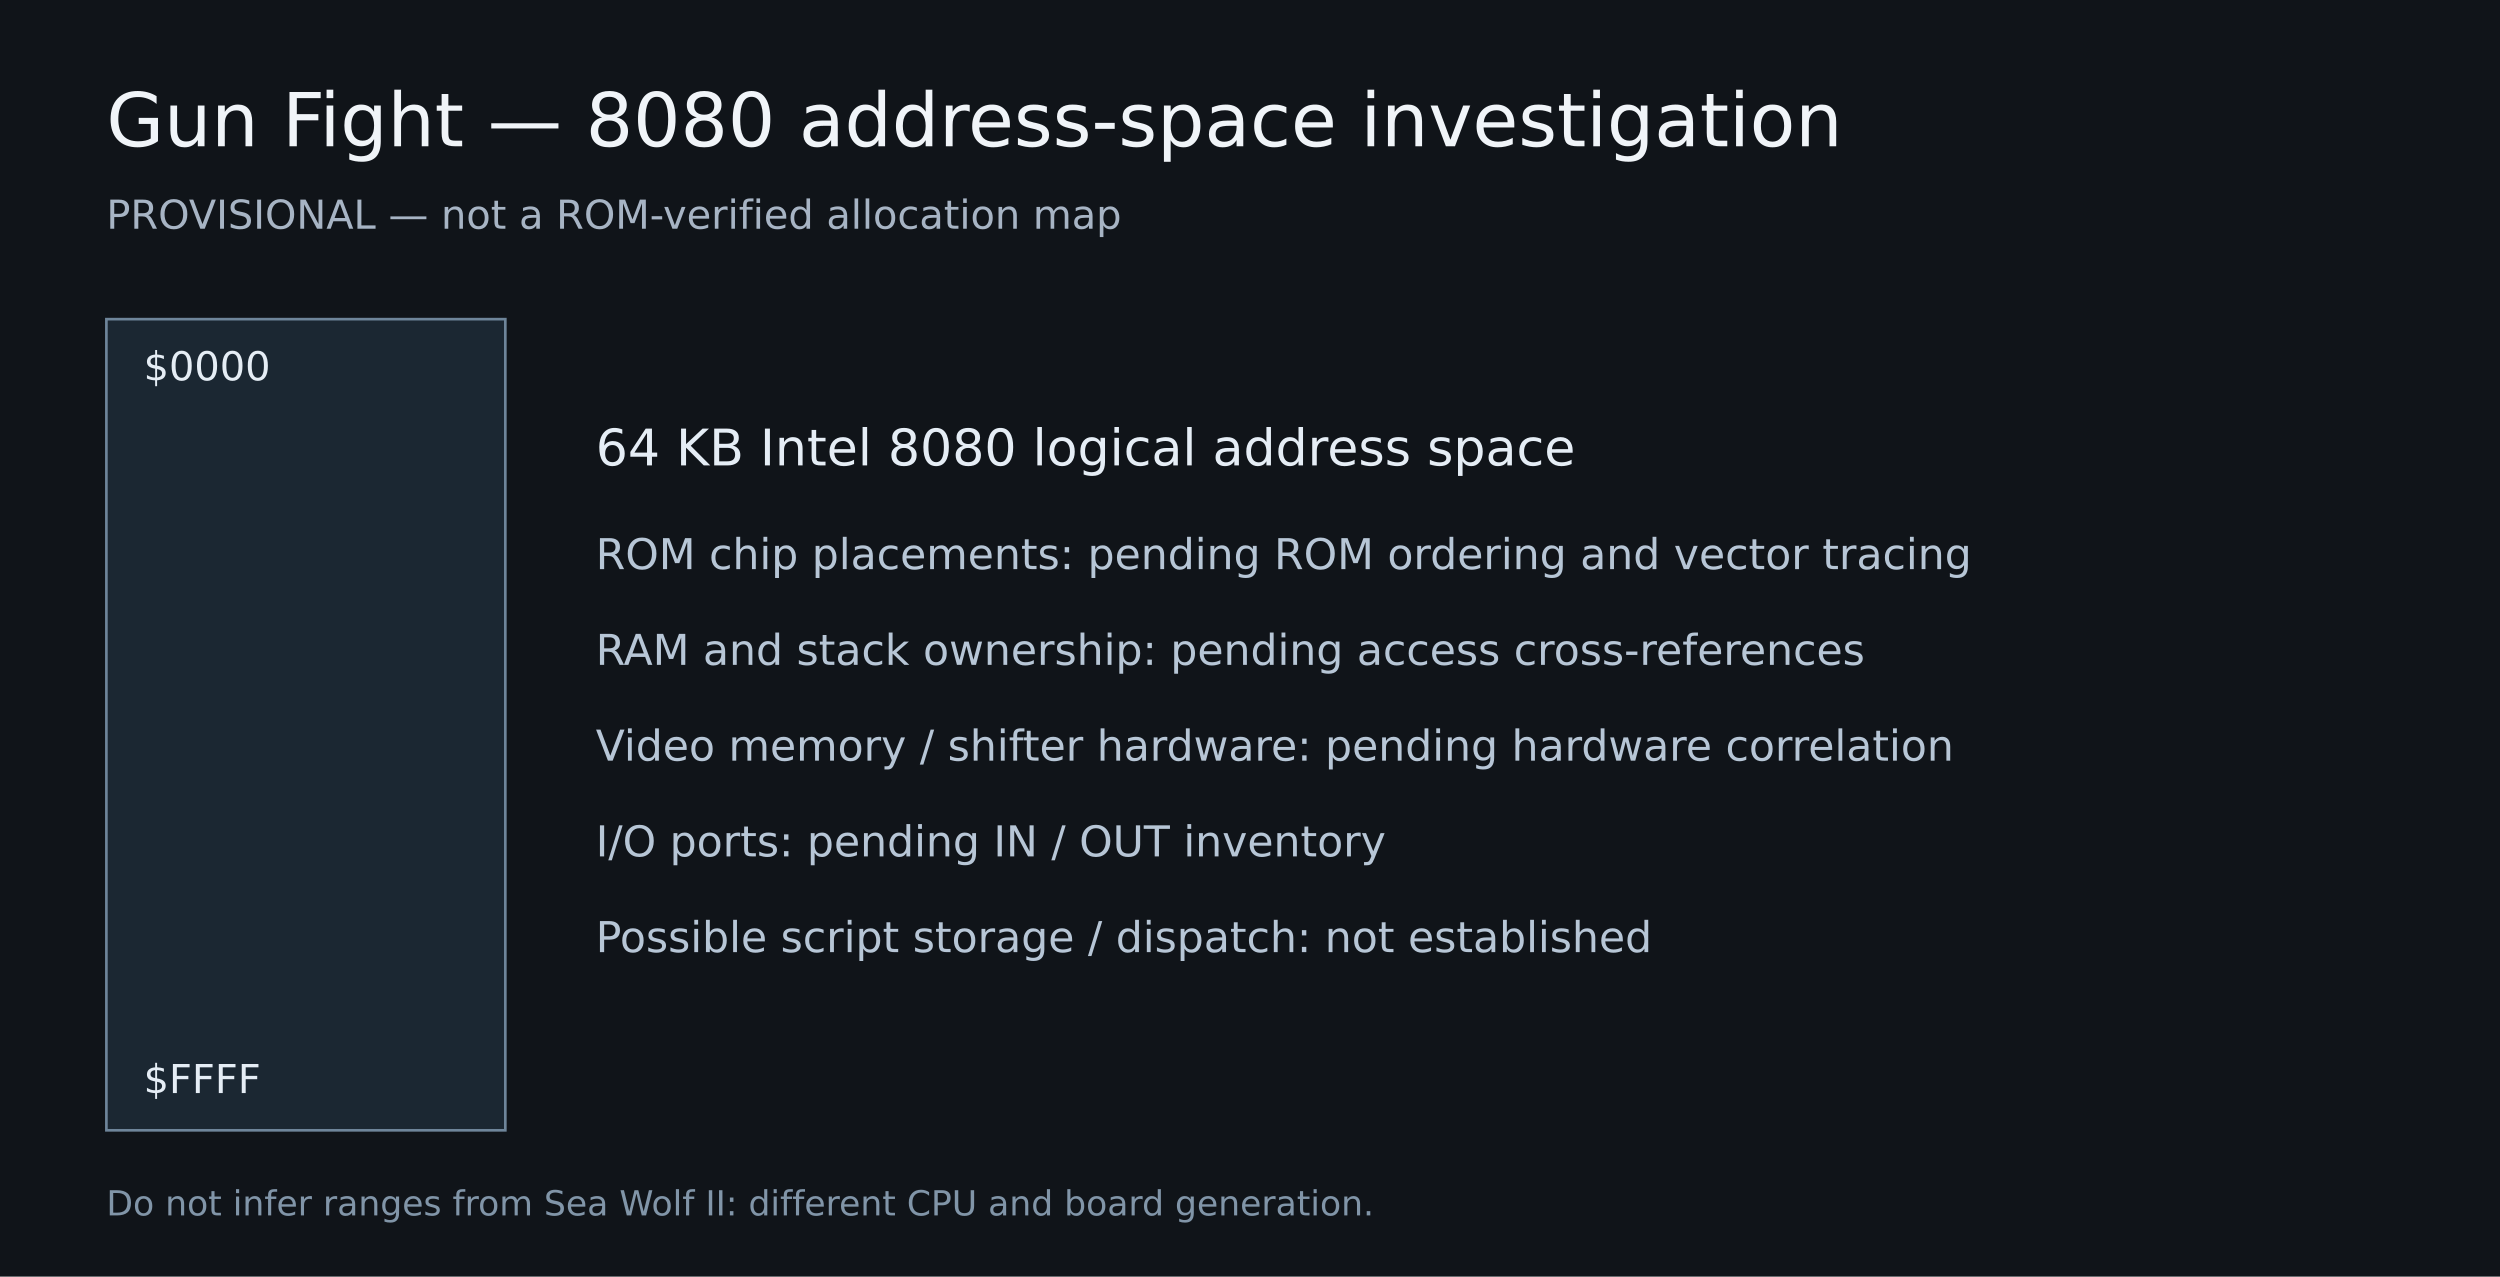
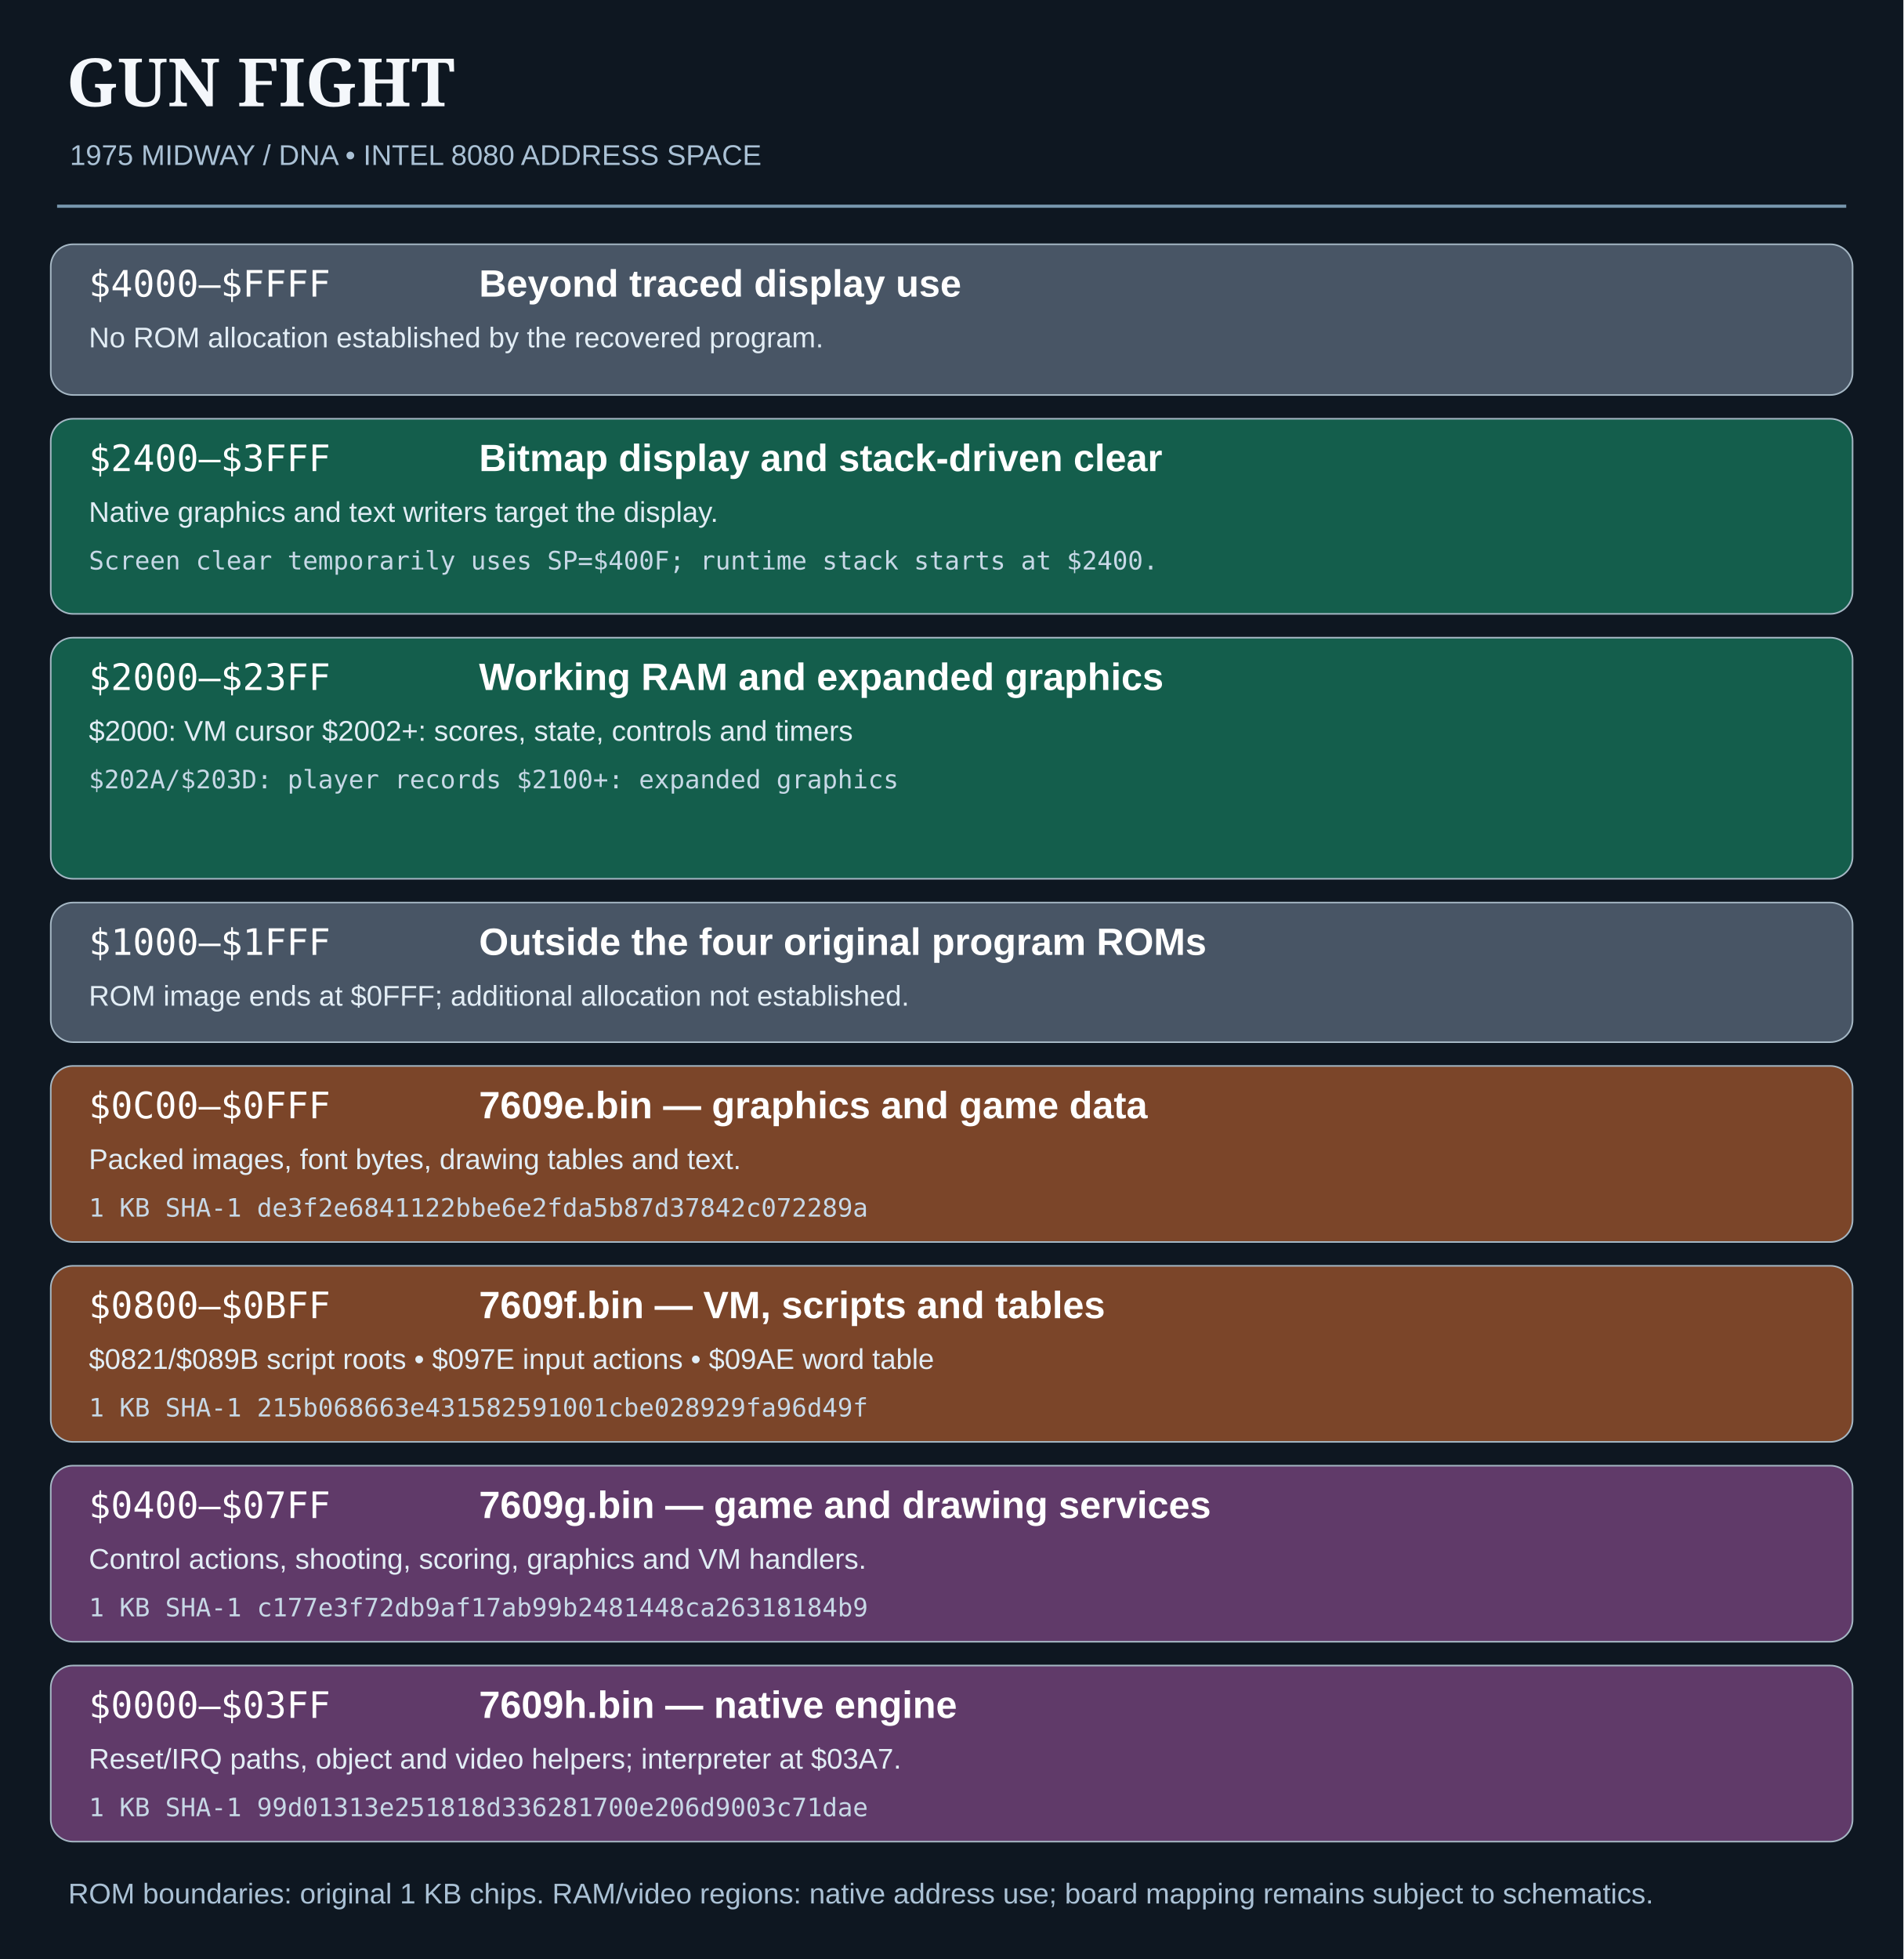
- <svg xmlns="http://www.w3.org/2000/svg" width="940" height="480" viewBox="0 0 940 480">
-   <rect width="940" height="480" fill="#101419" />
-   <g font-family="DejaVu Sans,Arial,sans-serif">
-     <text x="40" y="55" fill="#f0f4f8" font-size="28">Gun Fight — 8080 address-space investigation</text>
-     <text x="40" y="86" fill="#a7b4c4" font-size="15">PROVISIONAL — not a ROM-verified allocation map</text>
-     <rect x="40" y="120" width="150" height="305" fill="#1b2732" stroke="#6e859a" />
-     <text x="54" y="143" fill="#e5edf5" font-size="15">$0000</text>
-     <text x="54" y="411" fill="#e5edf5" font-size="15">$FFFF</text>
-     <text x="224" y="175" fill="#e5edf5" font-size="19">64 KB Intel 8080 logical address space</text>
-     <text x="224" y="214" fill="#b7c6d6" font-size="16">ROM chip placements: pending ROM ordering and vector tracing</text>
-     <text x="224" y="250" fill="#b7c6d6" font-size="16">RAM and stack ownership: pending access cross-references</text>
-     <text x="224" y="286" fill="#b7c6d6" font-size="16">Video memory / shifter hardware: pending hardware correlation</text>
-     <text x="224" y="322" fill="#b7c6d6" font-size="16">I/O ports: pending IN / OUT inventory</text>
-     <text x="224" y="358" fill="#b7c6d6" font-size="16">Possible script storage / dispatch: not established</text>
-     <text x="40" y="457" fill="#8195a8" font-size="13">Do not infer ranges from Sea Wolf II: different CPU and board generation.</text>
+ <svg xmlns="http://www.w3.org/2000/svg" width="1200" height="1235" viewBox="0 0 1200 1235" role="img" aria-labelledby="title description">
+   <rect width="1200" height="1235" fill="#0e1721" />
+   <style>.title{fill:#f4f7fb;font:700 42px Georgia,serif}.subtitle{fill:#aac1d5;font:18px Arial,sans-serif}.range{fill:#ffffff;font:23px monospace}.heading{fill:#ffffff;font:700 24px Arial,sans-serif}.body{fill:#e2edf5;font:18px Arial,sans-serif}.small{fill:#c7d8e6;font:16px monospace}</style>
+   <text class="title" x="42" y="67">GUN FIGHT</text>
+   <text class="subtitle" x="44" y="104">1975 MIDWAY / DNA  •  INTEL 8080 ADDRESS SPACE</text>
+   <line x1="36" y1="130" x2="1164" y2="130" stroke="#7796ad" stroke-width="2" />
+   <g transform="translate(32 154)">
+     <rect width="1136" height="95" rx="14" fill="#485565" stroke="#a5b7c4" stroke-width="1" />
+     <text x="24" y="33" class="range">$4000–$FFFF</text>
+     <text x="270" y="33" class="heading">Beyond traced display use</text>
+     <text x="24" y="65" class="body">No ROM allocation established by the recovered program.</text>
  </g>
+   <g transform="translate(32 264)">
+     <rect width="1136" height="123" rx="14" fill="#145e4c" stroke="#a5b7c4" stroke-width="1" />
+     <text x="24" y="33" class="range">$2400–$3FFF</text>
+     <text x="270" y="33" class="heading">Bitmap display and stack-driven clear</text>
+     <text x="24" y="65" class="body">Native graphics and text writers target the display.</text>
+     <text x="24" y="95" class="small">Screen clear temporarily uses SP=$400F; runtime stack starts at $2400.</text>
+   </g>
+   <g transform="translate(32 402)">
+     <rect width="1136" height="152" rx="14" fill="#145e4c" stroke="#a5b7c4" stroke-width="1" />
+     <text x="24" y="33" class="range">$2000–$23FF</text>
+     <text x="270" y="33" class="heading">Working RAM and expanded graphics</text>
+     <text x="24" y="65" class="body">$2000: VM cursor   $2002+: scores, state, controls and timers</text>
+     <text x="24" y="95" class="small">$202A/$203D: player records    $2100+: expanded graphics</text>
+   </g>
+   <g transform="translate(32 569)">
+     <rect width="1136" height="88" rx="14" fill="#485565" stroke="#a5b7c4" stroke-width="1" />
+     <text x="24" y="33" class="range">$1000–$1FFF</text>
+     <text x="270" y="33" class="heading">Outside the four original program ROMs</text>
+     <text x="24" y="65" class="body">ROM image ends at $0FFF; additional allocation not established.</text>
+   </g>
+   <g transform="translate(32 672)">
+     <rect width="1136" height="111" rx="14" fill="#7b4529" stroke="#a5b7c4" stroke-width="1" />
+     <text x="24" y="33" class="range">$0C00–$0FFF</text>
+     <text x="270" y="33" class="heading">7609e.bin — graphics and game data</text>
+     <text x="24" y="65" class="body">Packed images, font bytes, drawing tables and text.</text>
+     <text x="24" y="95" class="small">1 KB    SHA-1 de3f2e6841122bbe6e2fda5b87d37842c072289a</text>
+   </g>
+   <g transform="translate(32 798)">
+     <rect width="1136" height="111" rx="14" fill="#7b4529" stroke="#a5b7c4" stroke-width="1" />
+     <text x="24" y="33" class="range">$0800–$0BFF</text>
+     <text x="270" y="33" class="heading">7609f.bin — VM, scripts and tables</text>
+     <text x="24" y="65" class="body">$0821/$089B script roots  •  $097E input actions  •  $09AE word table</text>
+     <text x="24" y="95" class="small">1 KB    SHA-1 215b068663e431582591001cbe028929fa96d49f</text>
+   </g>
+   <g transform="translate(32 924)">
+     <rect width="1136" height="111" rx="14" fill="#603a69" stroke="#a5b7c4" stroke-width="1" />
+     <text x="24" y="33" class="range">$0400–$07FF</text>
+     <text x="270" y="33" class="heading">7609g.bin — game and drawing services</text>
+     <text x="24" y="65" class="body">Control actions, shooting, scoring, graphics and VM handlers.</text>
+     <text x="24" y="95" class="small">1 KB    SHA-1 c177e3f72db9af17ab99b2481448ca26318184b9</text>
+   </g>
+   <g transform="translate(32 1050)">
+     <rect width="1136" height="111" rx="14" fill="#603a69" stroke="#a5b7c4" stroke-width="1" />
+     <text x="24" y="33" class="range">$0000–$03FF</text>
+     <text x="270" y="33" class="heading">7609h.bin — native engine</text>
+     <text x="24" y="65" class="body">Reset/IRQ paths, object and video helpers; interpreter at $03A7.</text>
+     <text x="24" y="95" class="small">1 KB    SHA-1 99d01313e251818d336281700e206d9003c71dae</text>
+   </g>
+   <text class="subtitle" x="43" y="1200">ROM boundaries: original 1 KB chips. RAM/video regions: native address use; board mapping remains subject to schematics.</text>
</svg>
